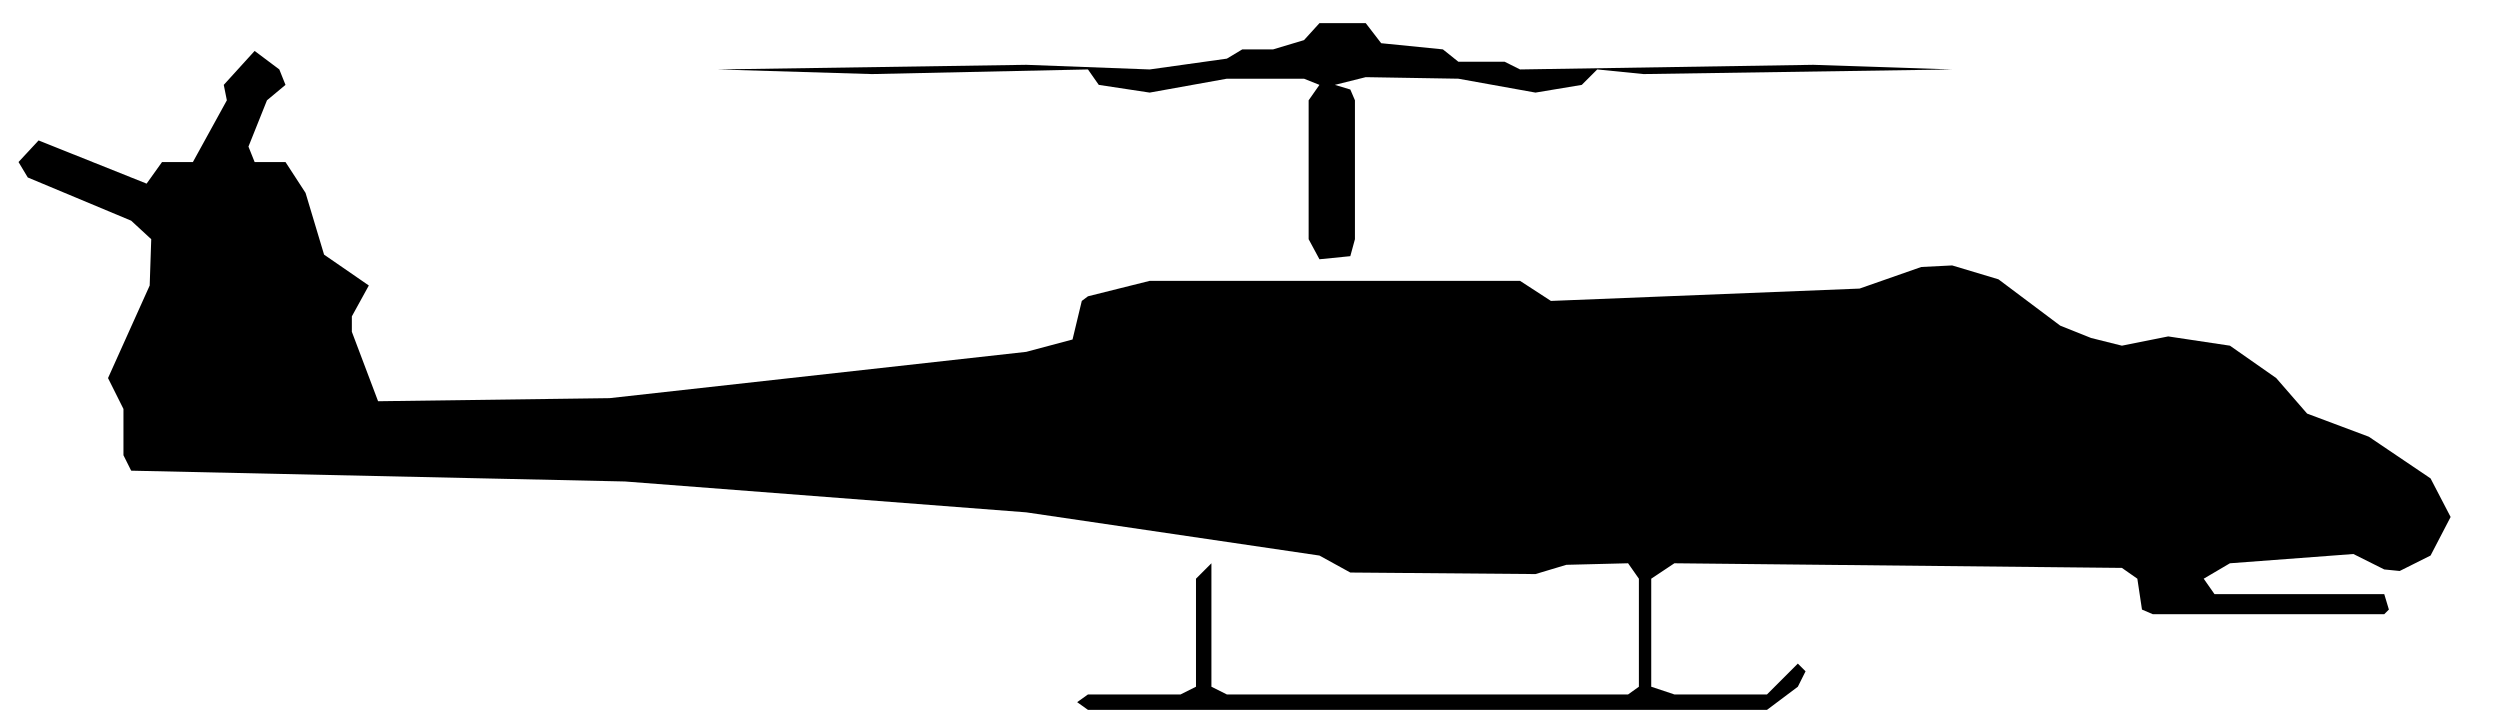
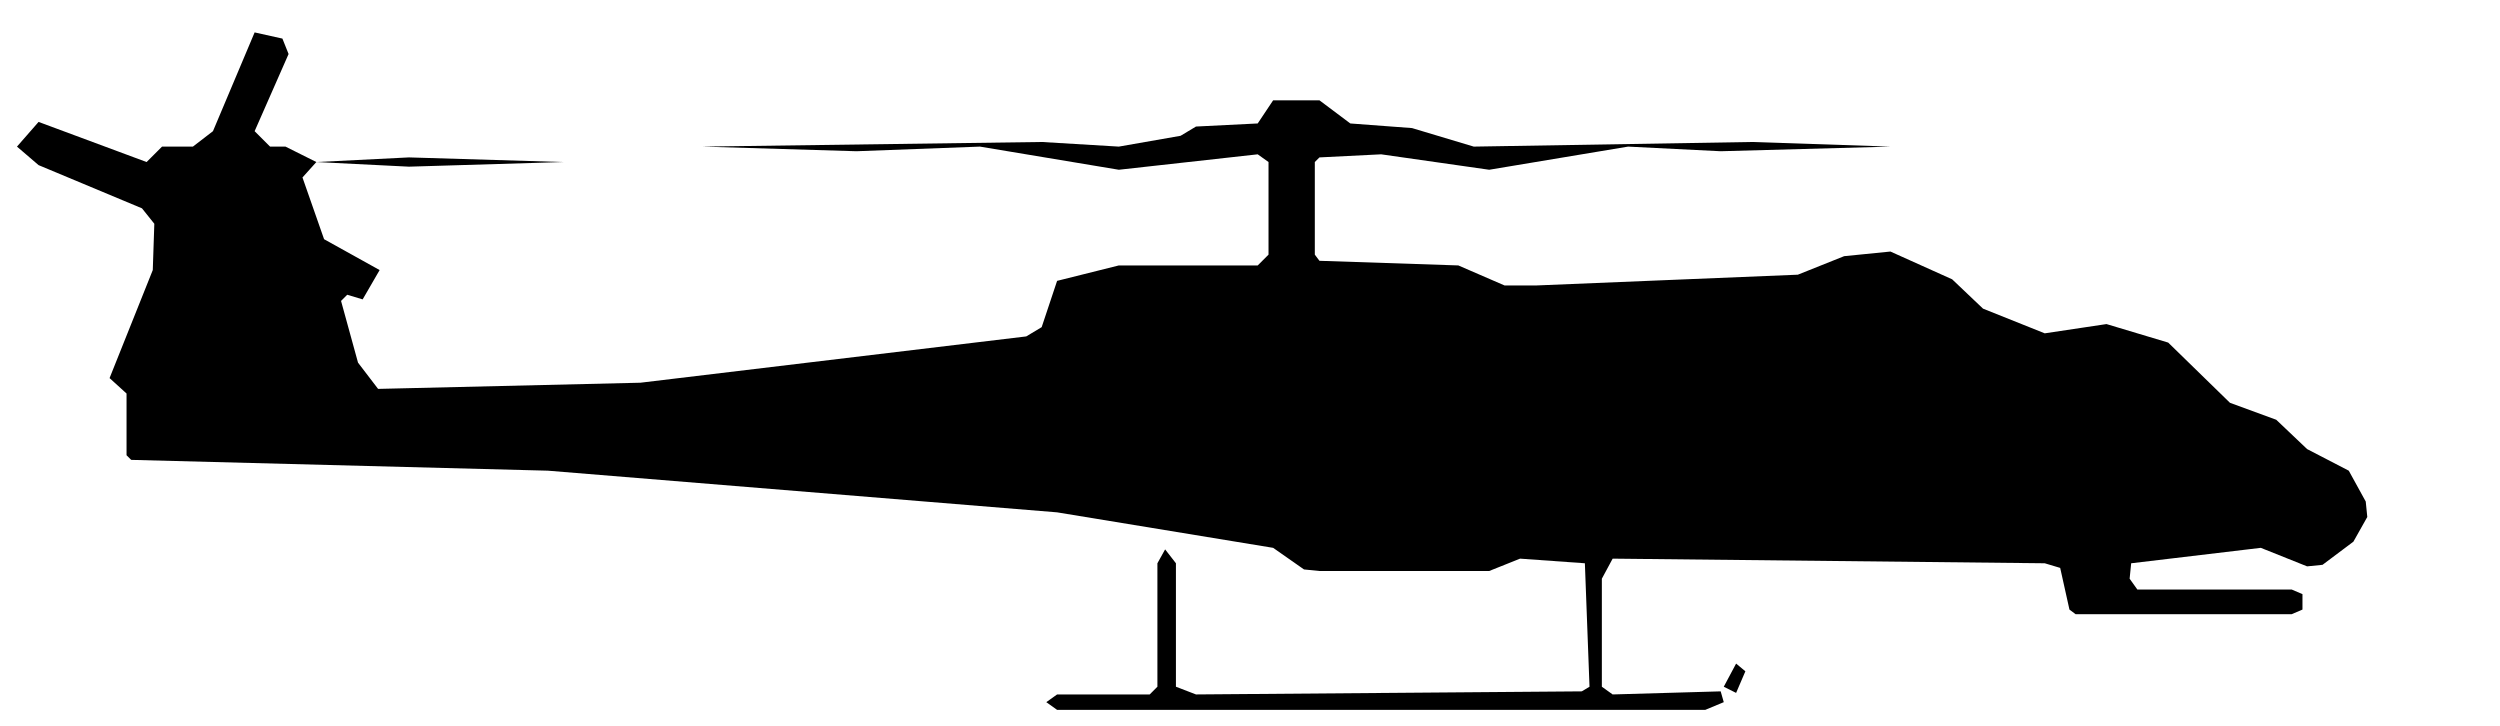
<svg xmlns="http://www.w3.org/2000/svg" viewBox="0 0 162 47" width="162" height="47" fill="currentColor" fill-rule="evenodd">
-   <path d="M70.5 46L114.5 46L116.5 44.5L117 43.5L116.5 43L114.5 45L108.5 45L107 44.5L107 37.5L108.5 36.5L137.5 36.8L138.5 37.5L138.8 39.5L139.5 39.8L154.5 39.8L154.8 39.5L154.5 38.5L143.5 38.5L142.8 37.5L144.5 36.5L152.5 35.9L154.5 36.9L155.5 37L157.5 36L158.8 33.5L157.5 31L153.5 28.3L149.5 26.8L147.5 24.5L144.5 22.4L140.5 21.8L137.5 22.4L135.5 21.9L133.5 21.1L129.5 18.1L126.5 17.2L124.5 17.3L120.5 18.7L100.5 19.5L98.5 18.2L97.5 18.2L74.5 18.2L70.5 19.2L70.1 19.5L69.5 22L66.5 22.8L39.5 25.8L24.5 26L22.8 21.5L22.8 20.5L23.9 18.5L21 16.5L19.8 12.5L18.5 10.5L16.5 10.5L16.1 9.5L17.3 6.5L18.5 5.5L36.5 5.5L18.5 5.5L18.1 4.5L16.5 3.3L14.5 5.5L13.5 5.5L14.5 5.5L14.7 6.5L12.5 10.5L10.5 10.5L9.5 11.9L2.5 9.1L1.2 10.5L1.8 11.5L8.5 14.3L9.8 15.5L9.7 18.5L7 24.5L8 26.5L8 29.5L8.5 30.5L40.5 31.2L66.5 33.2L85.5 36L87.5 37.1L99.5 37.2L101.5 36.6L105.5 36.5L106.2 37.5L106.2 44.5L105.5 45L79.5 45L78.5 44.5L78.5 36.5L77.5 37.5L77.5 44.5L76.5 45L70.5 45L69.8 45.5ZM85.5 16.8L87.5 16.6L87.8 15.5L87.8 6.5L87.5 5.8L86.5 5.5L88.5 5L94.5 5.1L99.5 6L102.5 5.5L103.5 4.5L106.5 4.8L126.5 4.5L117.5 4.2L98.5 4.5L97.5 4L94.5 4L93.5 3.2L89.5 2.8L88.5 1.5L85.5 1.5L84.5 2.6L82.5 3.2L80.5 3.2L79.5 3.8L74.5 4.5L66.5 4.2L46.5 4.5L56.5 4.8L70.5 4.5L71.2 5.5L74.5 6L79.5 5.1L84.5 5.1L85.5 5.5L84.8 6.5L84.8 15.5Z" />
+   <path d="M68.5 46L110.5 46L111.7 45.5L111.5 44.8L104.5 45L103.8 44.5L103.8 37.5L104.5 36.2L132.5 36.5L133.5 36.8L134.1 39.5L134.5 39.8L148.5 39.8L149.2 39.5L149.2 38.5L148.5 38.2L138.5 38.2L138 37.5L138.1 36.5L146.5 35.5L149.5 36.7L150.5 36.6L152.5 35.1L153.4 33.5L153.3 32.5L152.2 30.5L149.5 29.1L147.5 27.2L144.5 26.1L140.5 22.2L136.5 21L132.5 21.6L128.5 20L126.5 18.1L122.5 16.3L119.5 16.6L116.5 17.8L99.5 18.5L97.5 18.5L94.5 17.2L85.5 16.9L85.2 16.5L85.2 10.5L85.5 10.2L89.5 10L96.5 11L105.5 9.5L111.5 9.8L122.5 9.5L113.5 9.2L95.5 9.5L91.5 8.3L87.5 8L85.5 6.5L82.5 6.5L81.5 8L77.5 8.2L76.5 8.8L72.5 9.5L67.5 9.2L45.5 9.5L55.5 9.8L63.5 9.5L72.5 11L81.5 10L82.2 10.5L82.2 16.5L81.5 17.2L72.5 17.2L68.5 18.2L67.5 21.2L66.5 21.8L41.5 24.8L24.5 25.2L23.2 23.5L22.1 19.5L22.5 19.1L23.5 19.4L24.6 17.5L21 15.5L19.6 11.5L20.5 10.5L26.5 10.8L36.5 10.5L26.5 10.2L20.5 10.5L18.5 9.5L17.5 9.5L16.5 8.5L18.7 3.5L18.3 2.5L16.5 2.1L13.8 8.5L12.5 9.5L10.5 9.5L9.5 10.5L2.5 7.9L1.1 9.5L2.5 10.7L9.2 13.5L10 14.5L9.9 17.5L7.1 24.5L8.2 25.5L8.2 29.5L8.5 29.8L35.5 30.5L68.5 33.2L82.5 35.5L84.5 36.9L85.5 37L96.5 37L98.5 36.2L102.7 36.5L103 44.5L102.5 44.8L77.5 45L76.2 44.5L76.2 36.5L75.5 35.6L75 36.5L75 44.5L74.5 45L68.5 45L67.8 45.5ZM112.5 44.9L113.1 43.5L112.5 43L111.7 44.5Z" />
</svg>
